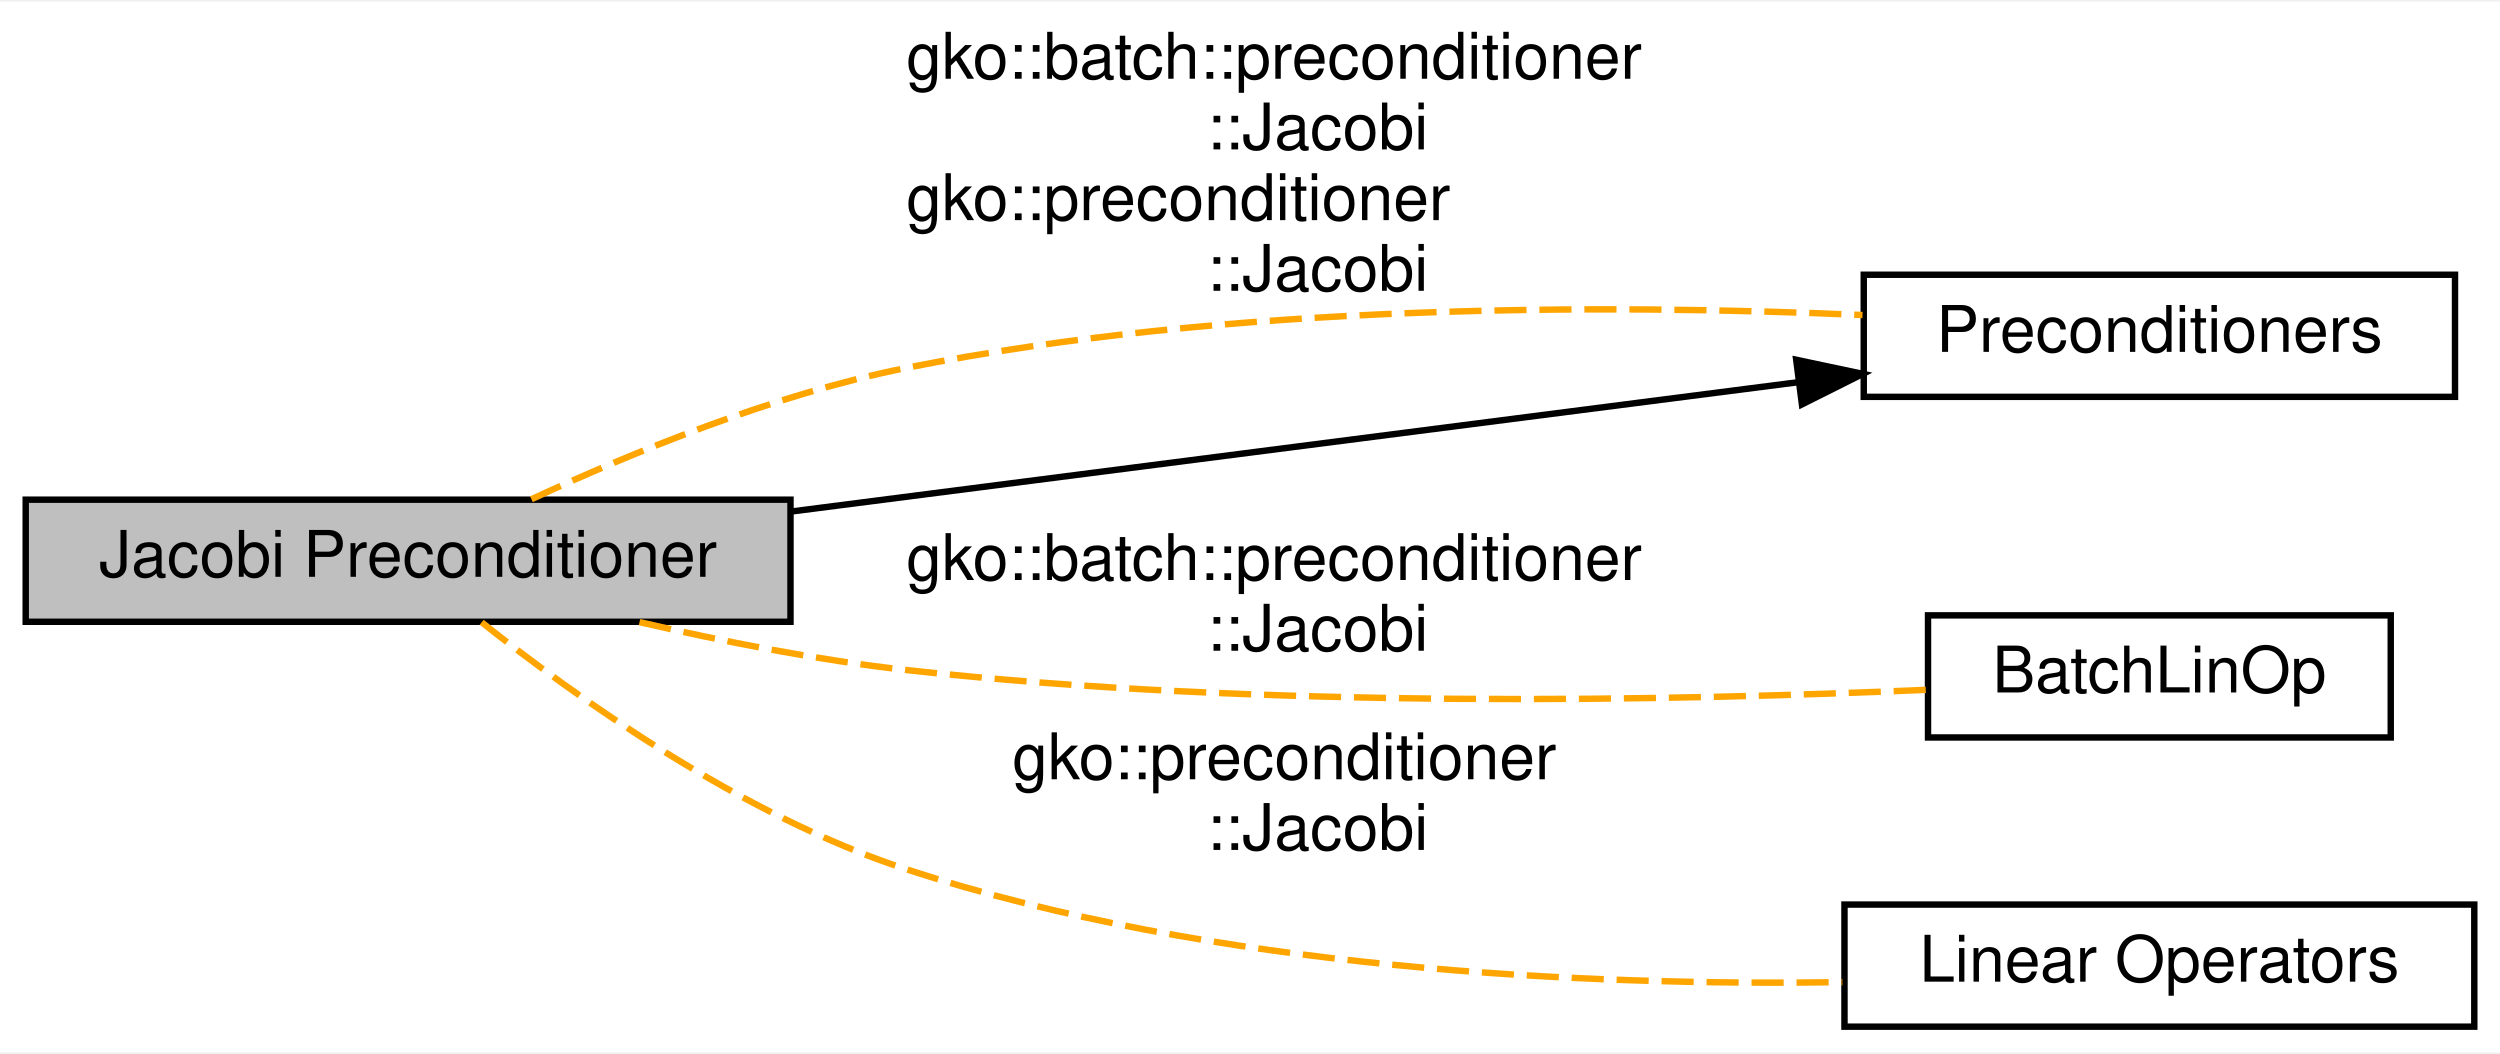
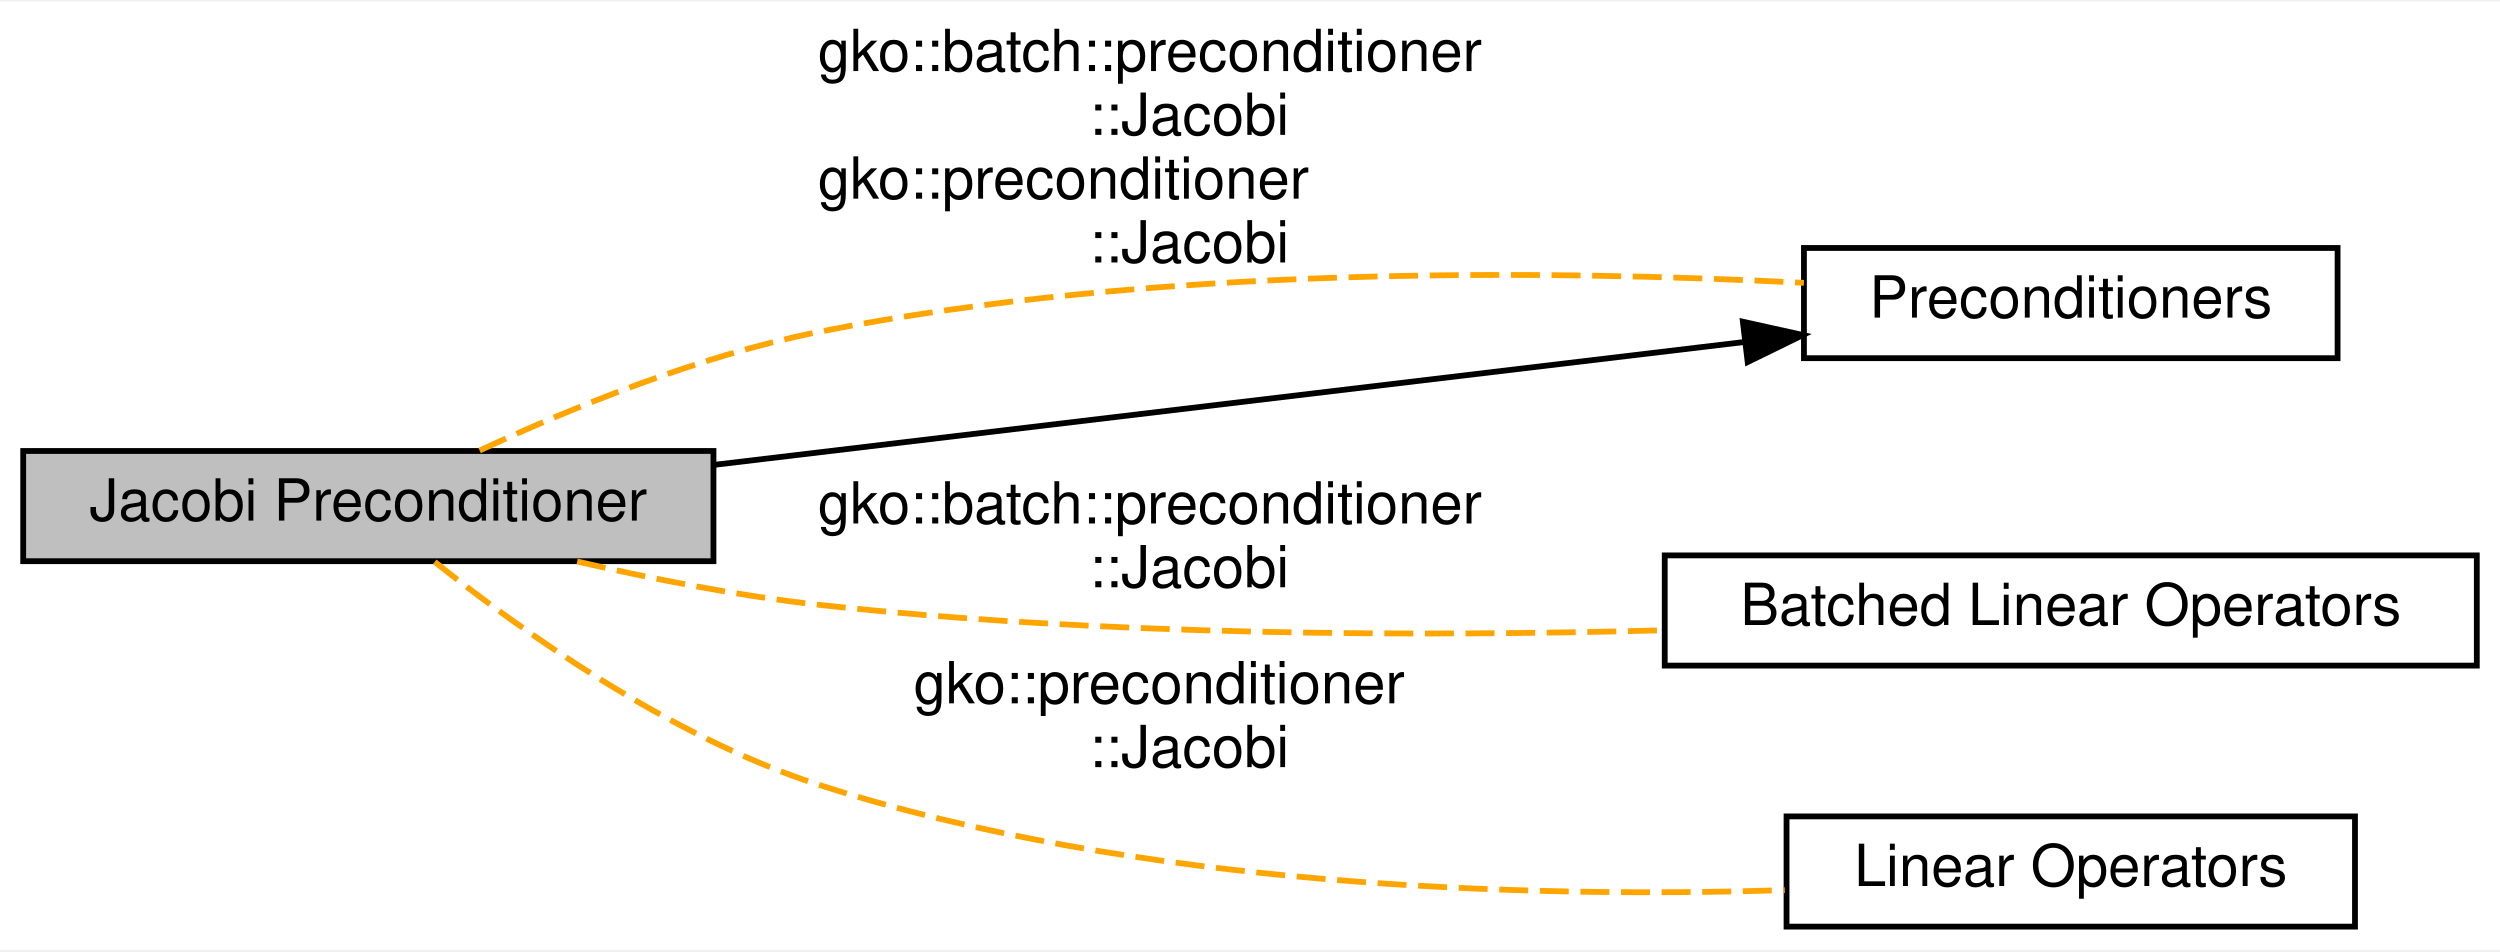
- <svg xmlns="http://www.w3.org/2000/svg" xmlns:xlink="http://www.w3.org/1999/xlink" width="389pt" height="164pt" viewBox="0.00 0.00 389.00 163.50">
+ <svg xmlns="http://www.w3.org/2000/svg" xmlns:xlink="http://www.w3.org/1999/xlink" width="431pt" height="164pt" viewBox="0.00 0.00 431.00 163.50">
  <g id="graph0" class="graph" transform="scale(1 1) rotate(0) translate(4 159.5)">
-     <polygon fill="#ffffff" stroke="transparent" points="-4,4 -4,-159.5 385,-159.5 385,4 -4,4" />
+     <polygon fill="#ffffff" stroke="transparent" points="-4,4 -4,-159.5 427,-159.5 427,4 -4,4" />
    <g id="node1" class="node">
      <g id="a_node1">
-         <a xlink:href="group__BatchLinOp.html" target="_top" xlink:title=" ">
-           <polygon fill="#ffffff" stroke="#000000" points="368,-64 296,-64 296,-45 368,-45 368,-64" />
-           <text text-anchor="middle" x="332" y="-52" font-family="Helvetica,sans-Serif" font-size="10.00" fill="#000000">BatchLinOp</text>
+         <a xlink:href="group__BatchLinOp.html" target="_top" xlink:title="A module dedicated to the implementation and usage of the batched linear operators in Ginkgo.">
+           <polygon fill="#ffffff" stroke="#000000" points="423,-64 283,-64 283,-45 423,-45 423,-64" />
+           <text text-anchor="middle" x="353" y="-52" font-family="Helvetica,sans-Serif" font-size="10.00" fill="#000000">Batched Linear Operators</text>
        </a>
      </g>
    </g>
    <g id="node2" class="node">
      <g id="a_node2">
        <a xlink:href="group__precond.html" target="_top" xlink:title="A module dedicated to the implementation and usage of the Preconditioners in Ginkgo.">
-           <polygon fill="#ffffff" stroke="#000000" points="378,-117 286,-117 286,-98 378,-98 378,-117" />
-           <text text-anchor="middle" x="332" y="-105" font-family="Helvetica,sans-Serif" font-size="10.00" fill="#000000">Preconditioners</text>
+           <polygon fill="#ffffff" stroke="#000000" points="399,-117 307,-117 307,-98 399,-98 399,-117" />
+           <text text-anchor="middle" x="353" y="-105" font-family="Helvetica,sans-Serif" font-size="10.00" fill="#000000">Preconditioners</text>
        </a>
      </g>
    </g>
    <g id="node3" class="node">
      <g id="a_node3">
        <a xlink:title="A module dedicated to the implementation and usage of the Jacobi Preconditioner in Ginkgo.">
          <polygon fill="#bfbfbf" stroke="#000000" points="119,-82 0,-82 0,-63 119,-63 119,-82" />
          <text text-anchor="middle" x="59.5" y="-70" font-family="Helvetica,sans-Serif" font-size="10.00" fill="#000000">Jacobi Preconditioner</text>
        </a>
      </g>
    </g>
    <g id="edge1" class="edge">
-       <path fill="none" stroke="#000000" d="M275.826,-100.285C230.167,-94.421 165.911,-86.167 119.301,-80.181" />
-       <polygon fill="#000000" stroke="#000000" points="275.487,-103.77 285.851,-101.573 276.379,-96.827 275.487,-103.77" />
+       <path fill="none" stroke="#000000" d="M296.654,-100.781C245.777,-94.714 171.15,-85.814 119.248,-79.625" />
+       <polygon fill="#000000" stroke="#000000" points="296.472,-104.284 306.816,-101.993 297.301,-97.333 296.472,-104.284" />
    </g>
    <g id="edge3" class="edge">
-       <path fill="none" stroke="#ffa500" stroke-dasharray="5,2" d="M95.51,-62.948C108.489,-59.946 123.309,-57.019 137,-55.5 192.183,-49.376 256.691,-50.688 295.929,-52.422" />
+       <path fill="none" stroke="#ffa500" stroke-dasharray="5,2" d="M95.51,-62.944C108.488,-59.942 123.309,-57.016 137,-55.5 185.454,-50.135 240.398,-49.961 282.745,-51.089" />
      <text text-anchor="start" x="137" y="-69.5" font-family="Helvetica,sans-Serif" font-size="10.00" fill="#000000">gko::batch::preconditioner</text>
      <text text-anchor="middle" x="201" y="-58.5" font-family="Helvetica,sans-Serif" font-size="10.00" fill="#000000">::Jacobi</text>
    </g>
    <g id="edge2" class="edge">
-       <path fill="none" stroke="#ffa500" stroke-dasharray="5,2" d="M78.689,-82.068C94.042,-89.191 116.345,-98.367 137,-102.5 187.143,-112.533 245.976,-112.47 285.803,-110.73" />
+       <path fill="none" stroke="#ffa500" stroke-dasharray="5,2" d="M78.686,-82.082C94.038,-89.213 116.34,-98.393 137,-102.5 194.761,-113.983 262.915,-113.262 306.99,-110.987" />
      <text text-anchor="start" x="137" y="-147.5" font-family="Helvetica,sans-Serif" font-size="10.00" fill="#000000">gko::batch::preconditioner</text>
      <text text-anchor="middle" x="201" y="-136.5" font-family="Helvetica,sans-Serif" font-size="10.00" fill="#000000">::Jacobi</text>
      <text text-anchor="start" x="137" y="-125.5" font-family="Helvetica,sans-Serif" font-size="10.00" fill="#000000">gko::preconditioner</text>
      <text text-anchor="middle" x="201" y="-114.5" font-family="Helvetica,sans-Serif" font-size="10.00" fill="#000000">::Jacobi</text>
    </g>
    <g id="node4" class="node">
      <g id="a_node4">
        <a xlink:href="group__LinOp.html" target="_top" xlink:title="A module dedicated to the implementation and usage of the Linear operators in Ginkgo.">
-           <polygon fill="#ffffff" stroke="#000000" points="381,-19 283,-19 283,0 381,0 381,-19" />
-           <text text-anchor="middle" x="332" y="-7" font-family="Helvetica,sans-Serif" font-size="10.00" fill="#000000">Linear Operators</text>
+           <polygon fill="#ffffff" stroke="#000000" points="402,-19 304,-19 304,0 402,0 402,-19" />
+           <text text-anchor="middle" x="353" y="-7" font-family="Helvetica,sans-Serif" font-size="10.00" fill="#000000">Linear Operators</text>
        </a>
      </g>
    </g>
    <g id="edge4" class="edge">
-       <path fill="none" stroke="#ffa500" stroke-dasharray="5,2" d="M70.95,-62.917C85.337,-51.496 111.274,-32.901 137,-24.5 184.769,-8.9 242.48,-6.324 282.671,-6.927" />
+       <path fill="none" stroke="#ffa500" stroke-dasharray="5,2" d="M70.939,-62.886C85.316,-51.432 111.243,-32.806 137,-24.5 192.095,-6.734 259.07,-4.915 303.693,-6.285" />
      <text text-anchor="start" x="153.5" y="-38.5" font-family="Helvetica,sans-Serif" font-size="10.00" fill="#000000">gko::preconditioner</text>
      <text text-anchor="middle" x="201" y="-27.5" font-family="Helvetica,sans-Serif" font-size="10.00" fill="#000000">::Jacobi</text>
    </g>
  </g>
</svg>
